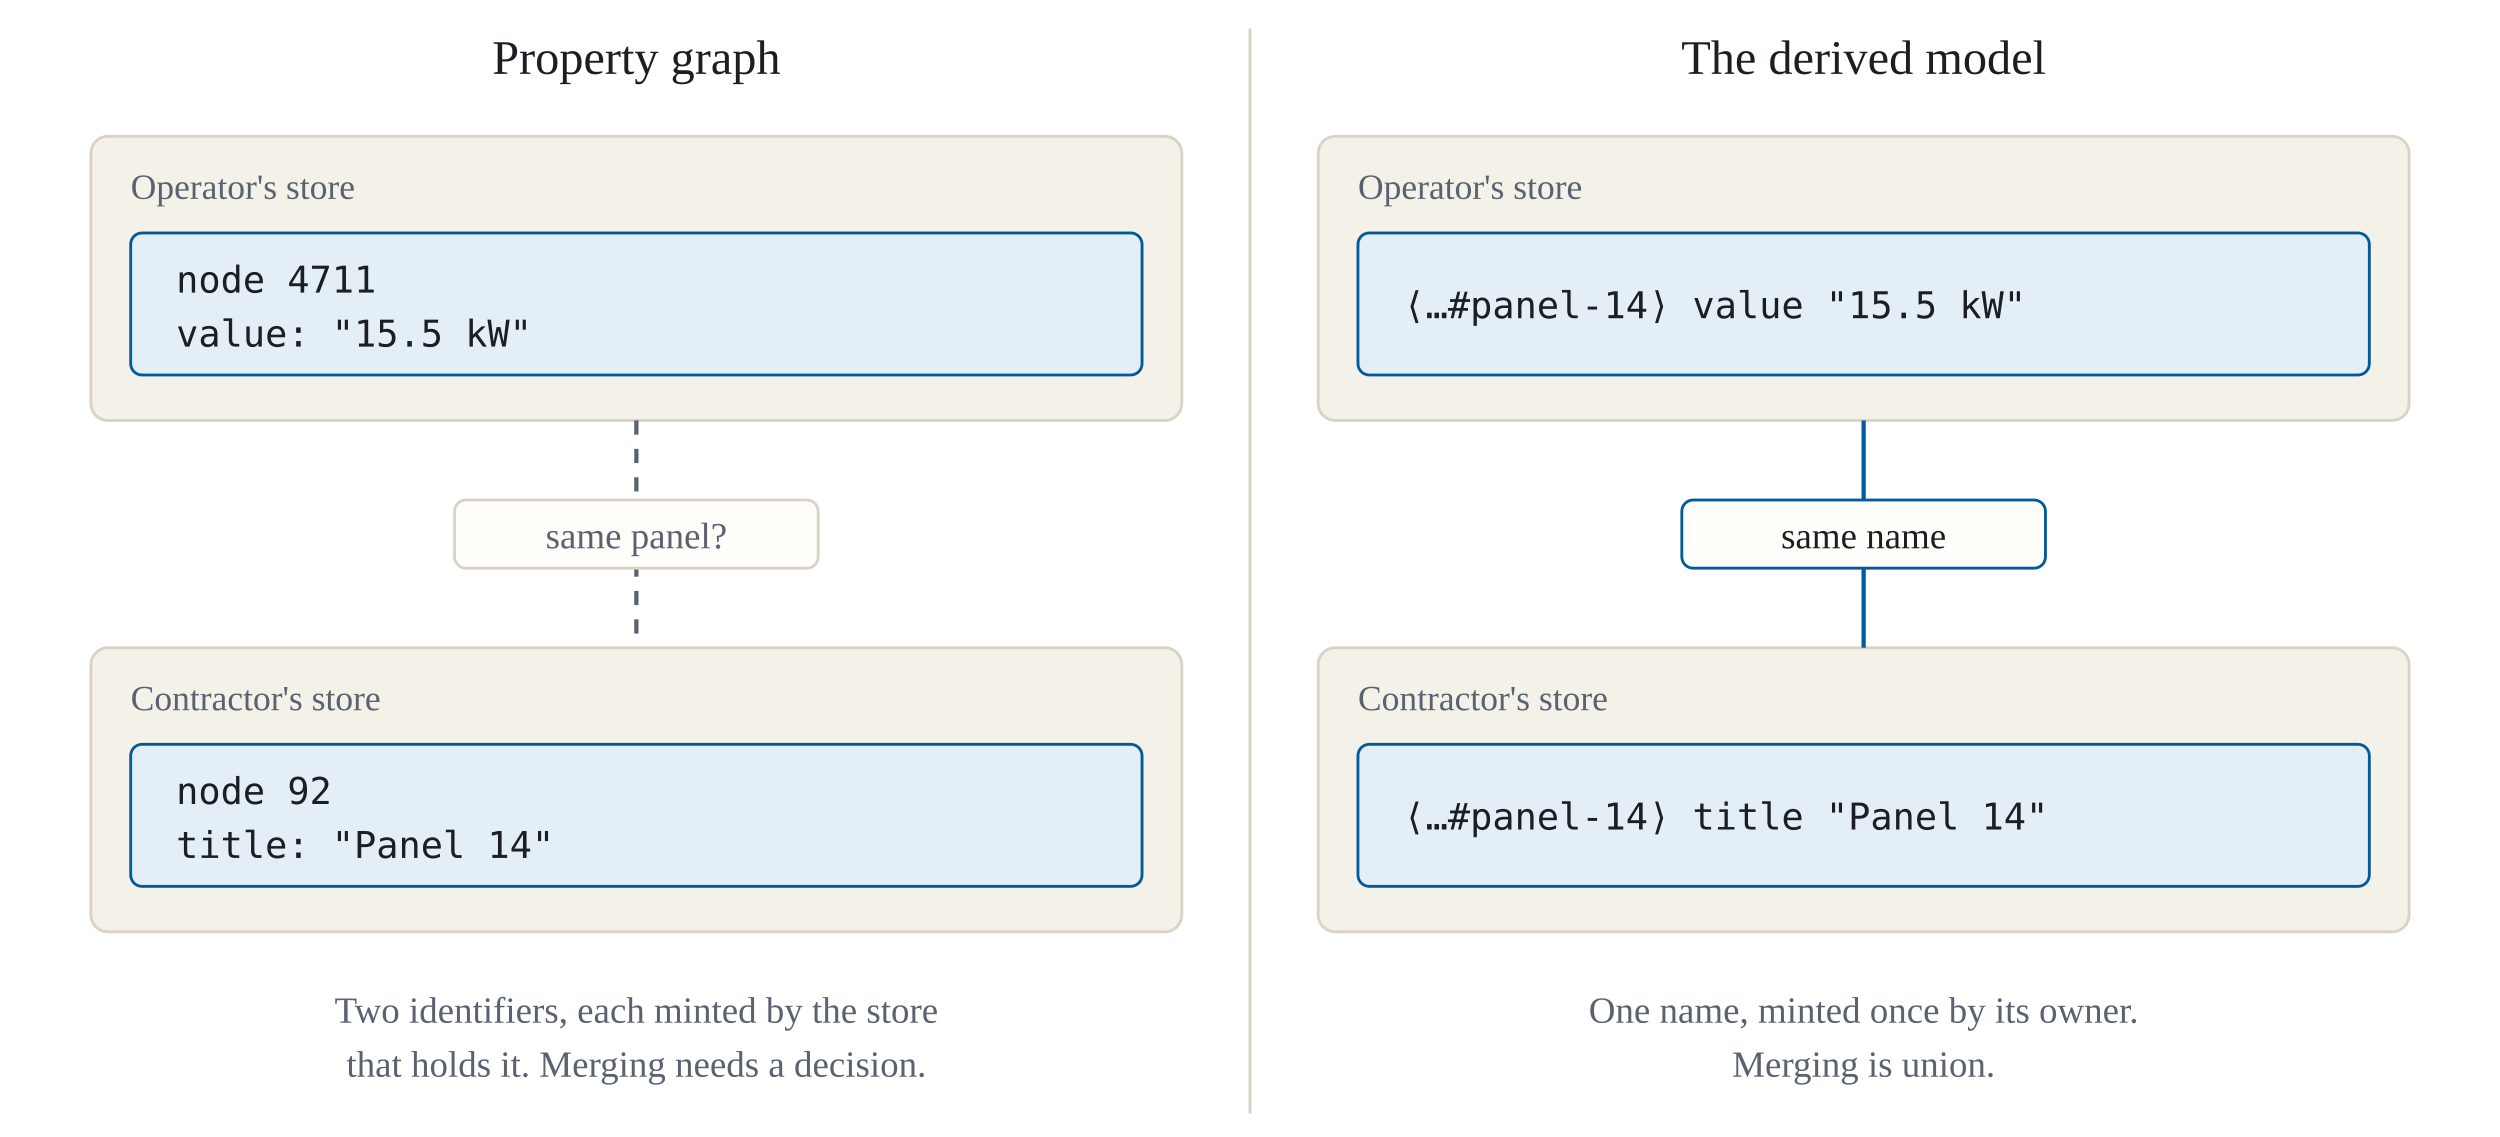
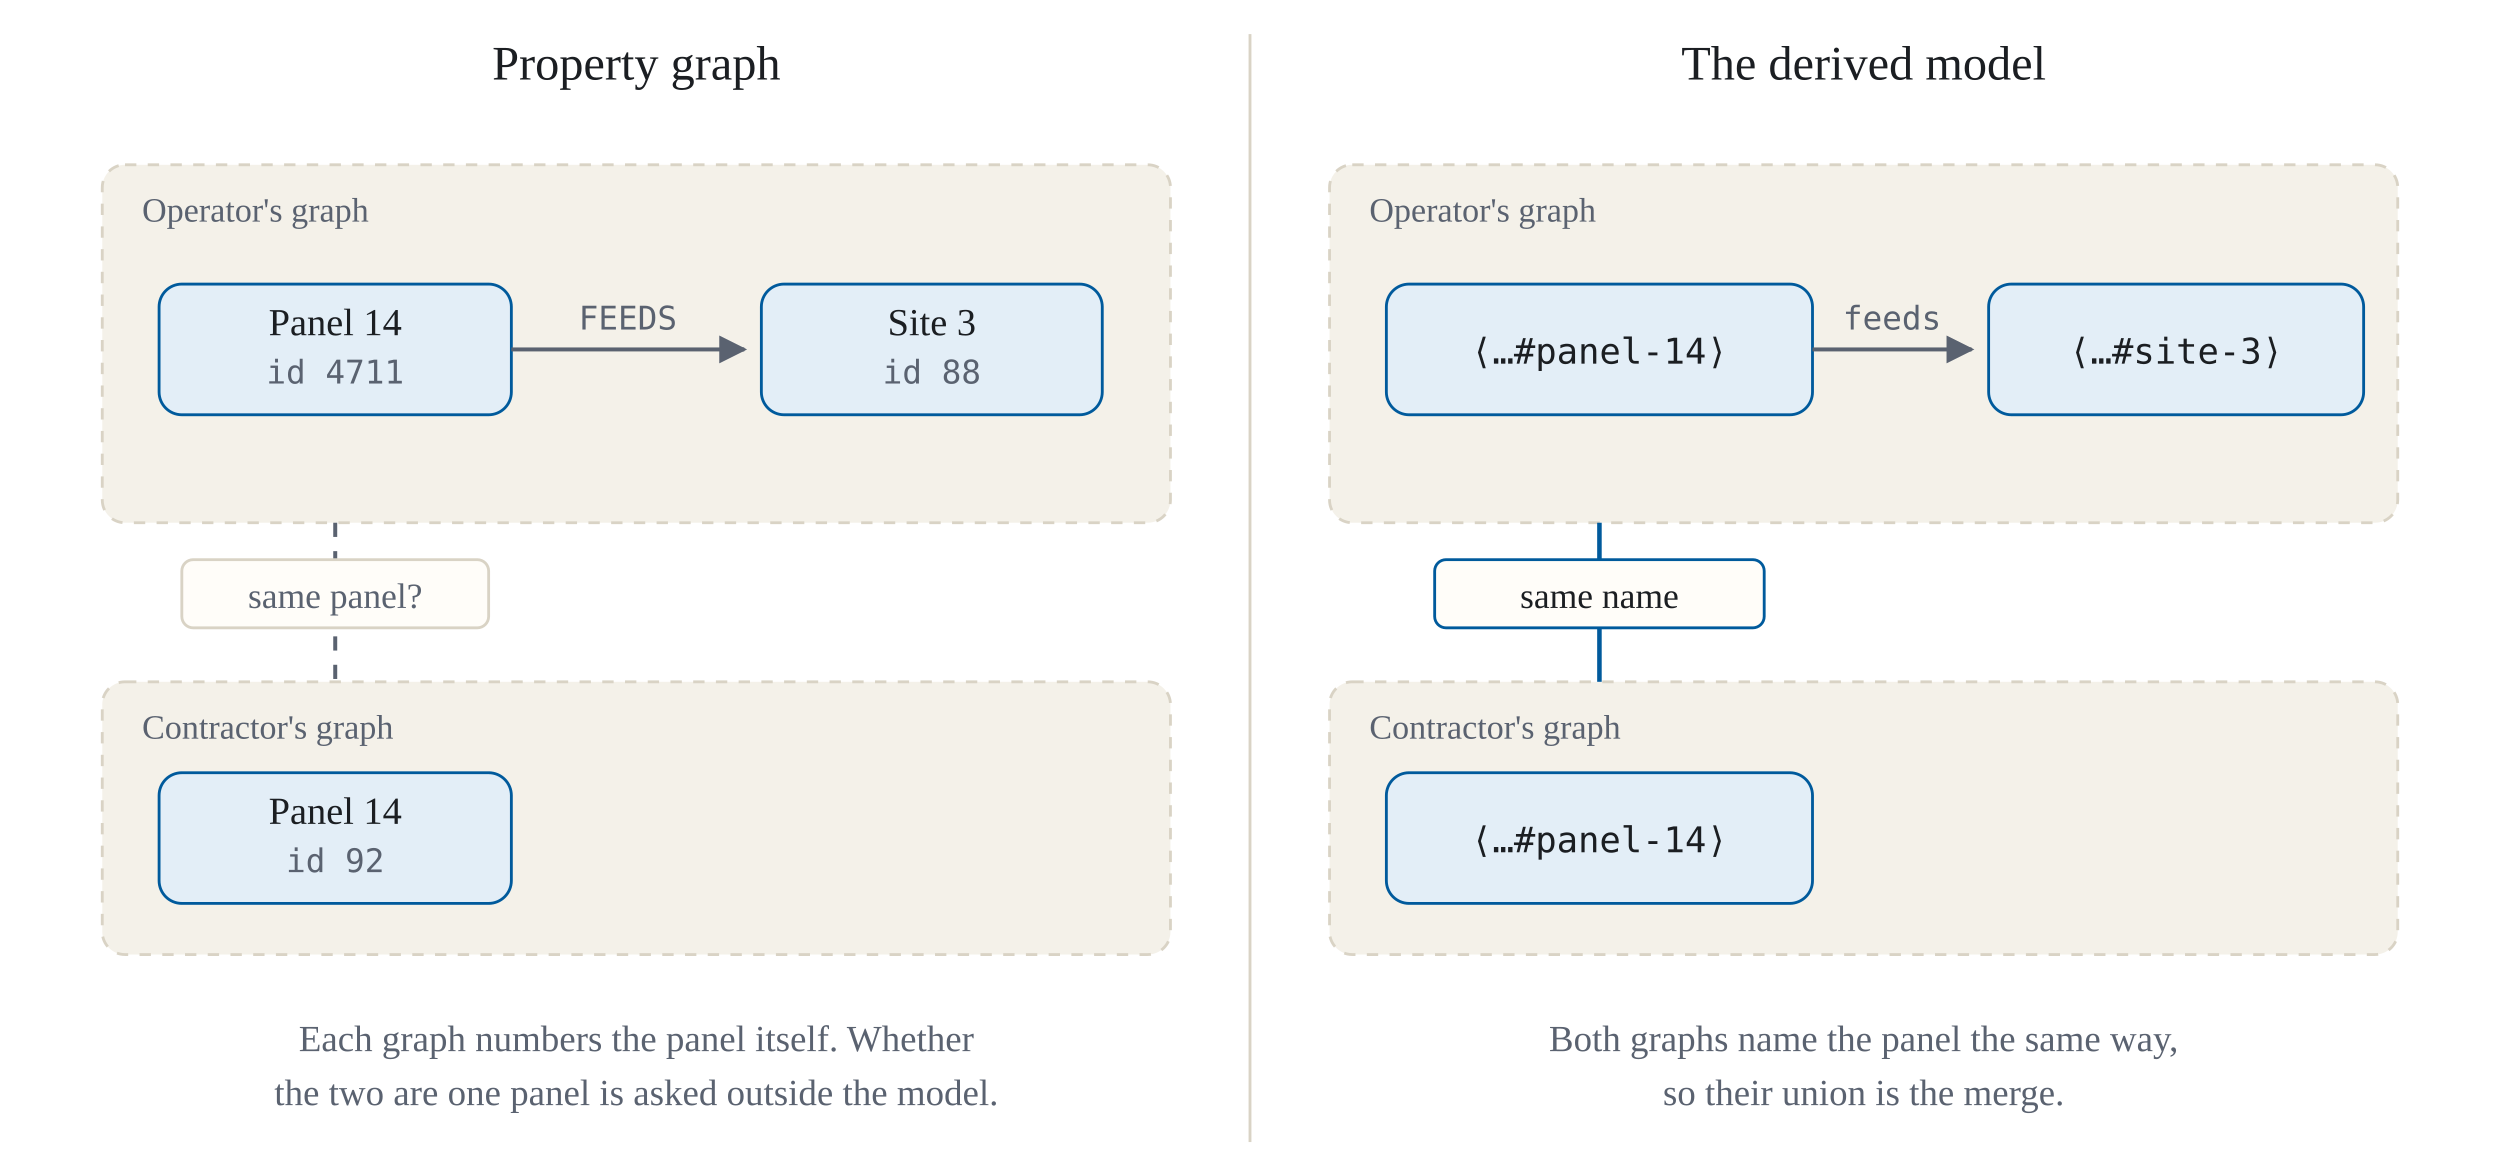
- <svg xmlns="http://www.w3.org/2000/svg" width="100%" viewBox="0 0 880 400" role="img" style="max-width: 880px; background-color: white;" font-family="Georgia, 'Times New Roman', serif" fill="#1b1e22">
+ <svg xmlns="http://www.w3.org/2000/svg" width="100%" viewBox="0 0 880 410" role="img" style="max-width: 880px; background-color: white;" font-family="Georgia, 'Times New Roman', serif" fill="#1b1e22">
+   <defs>
+     <marker id="ar" viewBox="0 0 10 10" refX="9" refY="5" markerWidth="7" markerHeight="7" orient="auto-start-reverse">
+       <path d="M 0 0 L 10 5 L 0 10 z" fill="#5a6270" />
+     </marker>
+   </defs>
  <g font-size="17">
-     <text x="224" y="26" text-anchor="middle">Property graph</text>
-     <text x="656" y="26" text-anchor="middle">The derived model</text>
+     <text x="224" y="28" text-anchor="middle">Property graph</text>
+     <text x="656" y="28" text-anchor="middle">The derived model</text>
  </g>
-   <line x1="440" y1="10" x2="440" y2="392" stroke="#d9d3c5" stroke-width="1" />
-   <g>
-     <rect x="32" y="48" width="384" height="100" rx="6" fill="#f4f1e9" stroke="#d9d3c5" />
-     <text x="46" y="70" font-size="12.5" fill="#5a6270">Operator's store</text>
-     <rect x="46" y="82" width="356" height="50" rx="4" fill="#e3eef7" stroke="#005a9c" />
-     <text x="62" y="103" font-size="13" font-family="ui-monospace, Menlo, monospace">node 4711</text>
-     <text x="62" y="122" font-size="13" font-family="ui-monospace, Menlo, monospace">value: "15.5 kW"</text>
-     <rect x="32" y="228" width="384" height="100" rx="6" fill="#f4f1e9" stroke="#d9d3c5" />
-     <text x="46" y="250" font-size="12.5" fill="#5a6270">Contractor's store</text>
-     <rect x="46" y="262" width="356" height="50" rx="4" fill="#e3eef7" stroke="#005a9c" />
-     <text x="62" y="283" font-size="13" font-family="ui-monospace, Menlo, monospace">node 92</text>
-     <text x="62" y="302" font-size="13" font-family="ui-monospace, Menlo, monospace">title: "Panel 14"</text>
-     <line x1="224" y1="148" x2="224" y2="228" stroke="#5a6270" stroke-width="1.5" stroke-dasharray="5,5" />
-     <rect x="160" y="176" width="128" height="24" rx="4" fill="#fffdf9" stroke="#d9d3c5" />
-     <text x="224" y="193" font-size="13" text-anchor="middle" fill="#5a6270">same panel?</text>
-   </g>
-   <g>
-     <rect x="464" y="48" width="384" height="100" rx="6" fill="#f4f1e9" stroke="#d9d3c5" />
-     <text x="478" y="70" font-size="12.5" fill="#5a6270">Operator's store</text>
-     <rect x="478" y="82" width="356" height="50" rx="4" fill="#e3eef7" stroke="#005a9c" />
-     <text x="494" y="112" font-size="13" font-family="ui-monospace, Menlo, monospace">⟨…#panel-14⟩   value   "15.5 kW"</text>
-     <rect x="464" y="228" width="384" height="100" rx="6" fill="#f4f1e9" stroke="#d9d3c5" />
-     <text x="478" y="250" font-size="12.5" fill="#5a6270">Contractor's store</text>
-     <rect x="478" y="262" width="356" height="50" rx="4" fill="#e3eef7" stroke="#005a9c" />
-     <text x="494" y="292" font-size="13" font-family="ui-monospace, Menlo, monospace">⟨…#panel-14⟩   title   "Panel 14"</text>
-     <line x1="656" y1="148" x2="656" y2="228" stroke="#005a9c" stroke-width="1.5" />
-     <rect x="592" y="176" width="128" height="24" rx="4" fill="#fffdf9" stroke="#005a9c" />
-     <text x="656" y="193" font-size="13" text-anchor="middle">same name</text>
-   </g>
+   <line x1="440" y1="12" x2="440" y2="402" stroke="#d9d3c5" />
+   <rect x="36" y="58" width="376" height="126" rx="8" fill="#f4f1e9" stroke="#d9d3c5" stroke-dasharray="4,4" />
+   <text x="50" y="78" font-size="12" fill="#5a6270">Operator's graph</text>
+   <rect x="56" y="100" width="124" height="46" rx="8" fill="#e3eef7" stroke="#005a9c" />
+   <text x="118" y="118" font-size="13.5" text-anchor="middle">Panel 14</text>
+   <text x="118" y="135" font-size="11.5" text-anchor="middle" fill="#5a6270" font-family="ui-monospace, Menlo, monospace">id 4711</text>
+   <rect x="268" y="100" width="120" height="46" rx="8" fill="#e3eef7" stroke="#005a9c" />
+   <text x="328" y="118" font-size="13.5" text-anchor="middle">Site 3</text>
+   <text x="328" y="135" font-size="11.5" text-anchor="middle" fill="#5a6270" font-family="ui-monospace, Menlo, monospace">id 88</text>
+   <line x1="180" y1="123" x2="262" y2="123" stroke="#5a6270" stroke-width="1.4" marker-end="url(#ar)" />
+   <text x="221" y="116" font-size="11.5" text-anchor="middle" fill="#5a6270" font-family="ui-monospace, Menlo, monospace">FEEDS</text>
+   <rect x="36" y="240" width="376" height="96" rx="8" fill="#f4f1e9" stroke="#d9d3c5" stroke-dasharray="4,4" />
+   <text x="50" y="260" font-size="12" fill="#5a6270">Contractor's graph</text>
+   <rect x="56" y="272" width="124" height="46" rx="8" fill="#e3eef7" stroke="#005a9c" />
+   <text x="118" y="290" font-size="13.5" text-anchor="middle">Panel 14</text>
+   <text x="118" y="307" font-size="11.5" text-anchor="middle" fill="#5a6270" font-family="ui-monospace, Menlo, monospace">id 92</text>
+   <line x1="118" y1="184" x2="118" y2="240" stroke="#5a6270" stroke-width="1.4" stroke-dasharray="5,5" />
+   <rect x="64" y="197" width="108" height="24" rx="4" fill="#fffdf9" stroke="#d9d3c5" />
+   <text x="118" y="214" font-size="12.5" text-anchor="middle" fill="#5a6270">same panel?</text>
+   <rect x="468" y="58" width="376" height="126" rx="8" fill="#f4f1e9" stroke="#d9d3c5" stroke-dasharray="4,4" />
+   <text x="482" y="78" font-size="12" fill="#5a6270">Operator's graph</text>
+   <rect x="488" y="100" width="150" height="46" rx="8" fill="#e3eef7" stroke="#005a9c" />
+   <text x="563" y="128" font-size="12.5" text-anchor="middle" font-family="ui-monospace, Menlo, monospace">⟨…#panel-14⟩</text>
+   <rect x="700" y="100" width="132" height="46" rx="8" fill="#e3eef7" stroke="#005a9c" />
+   <text x="766" y="128" font-size="12.5" text-anchor="middle" font-family="ui-monospace, Menlo, monospace">⟨…#site-3⟩</text>
+   <line x1="638" y1="123" x2="694" y2="123" stroke="#5a6270" stroke-width="1.4" marker-end="url(#ar)" />
+   <text x="666" y="116" font-size="11.5" text-anchor="middle" fill="#5a6270" font-family="ui-monospace, Menlo, monospace">feeds</text>
+   <rect x="468" y="240" width="376" height="96" rx="8" fill="#f4f1e9" stroke="#d9d3c5" stroke-dasharray="4,4" />
+   <text x="482" y="260" font-size="12" fill="#5a6270">Contractor's graph</text>
+   <rect x="488" y="272" width="150" height="46" rx="8" fill="#e3eef7" stroke="#005a9c" />
+   <text x="563" y="300" font-size="12.5" text-anchor="middle" font-family="ui-monospace, Menlo, monospace">⟨…#panel-14⟩</text>
+   <line x1="563" y1="184" x2="563" y2="240" stroke="#005a9c" stroke-width="1.6" />
+   <rect x="505" y="197" width="116" height="24" rx="4" fill="#fffdf9" stroke="#005a9c" />
+   <text x="563" y="214" font-size="12.5" text-anchor="middle">same name</text>
  <g font-size="13" text-anchor="middle" fill="#5a6270">
-     <text x="224" y="360">Two identifiers, each minted by the store</text>
-     <text x="224" y="379">that holds it. Merging needs a decision.</text>
-     <text x="656" y="360">One name, minted once by its owner.</text>
-     <text x="656" y="379">Merging is union.</text>
+     <text x="224" y="370">Each graph numbers the panel itself. Whether</text>
+     <text x="224" y="389">the two are one panel is asked outside the model.</text>
+     <text x="656" y="370">Both graphs name the panel the same way,</text>
+     <text x="656" y="389">so their union is the merge.</text>
  </g>
</svg>
